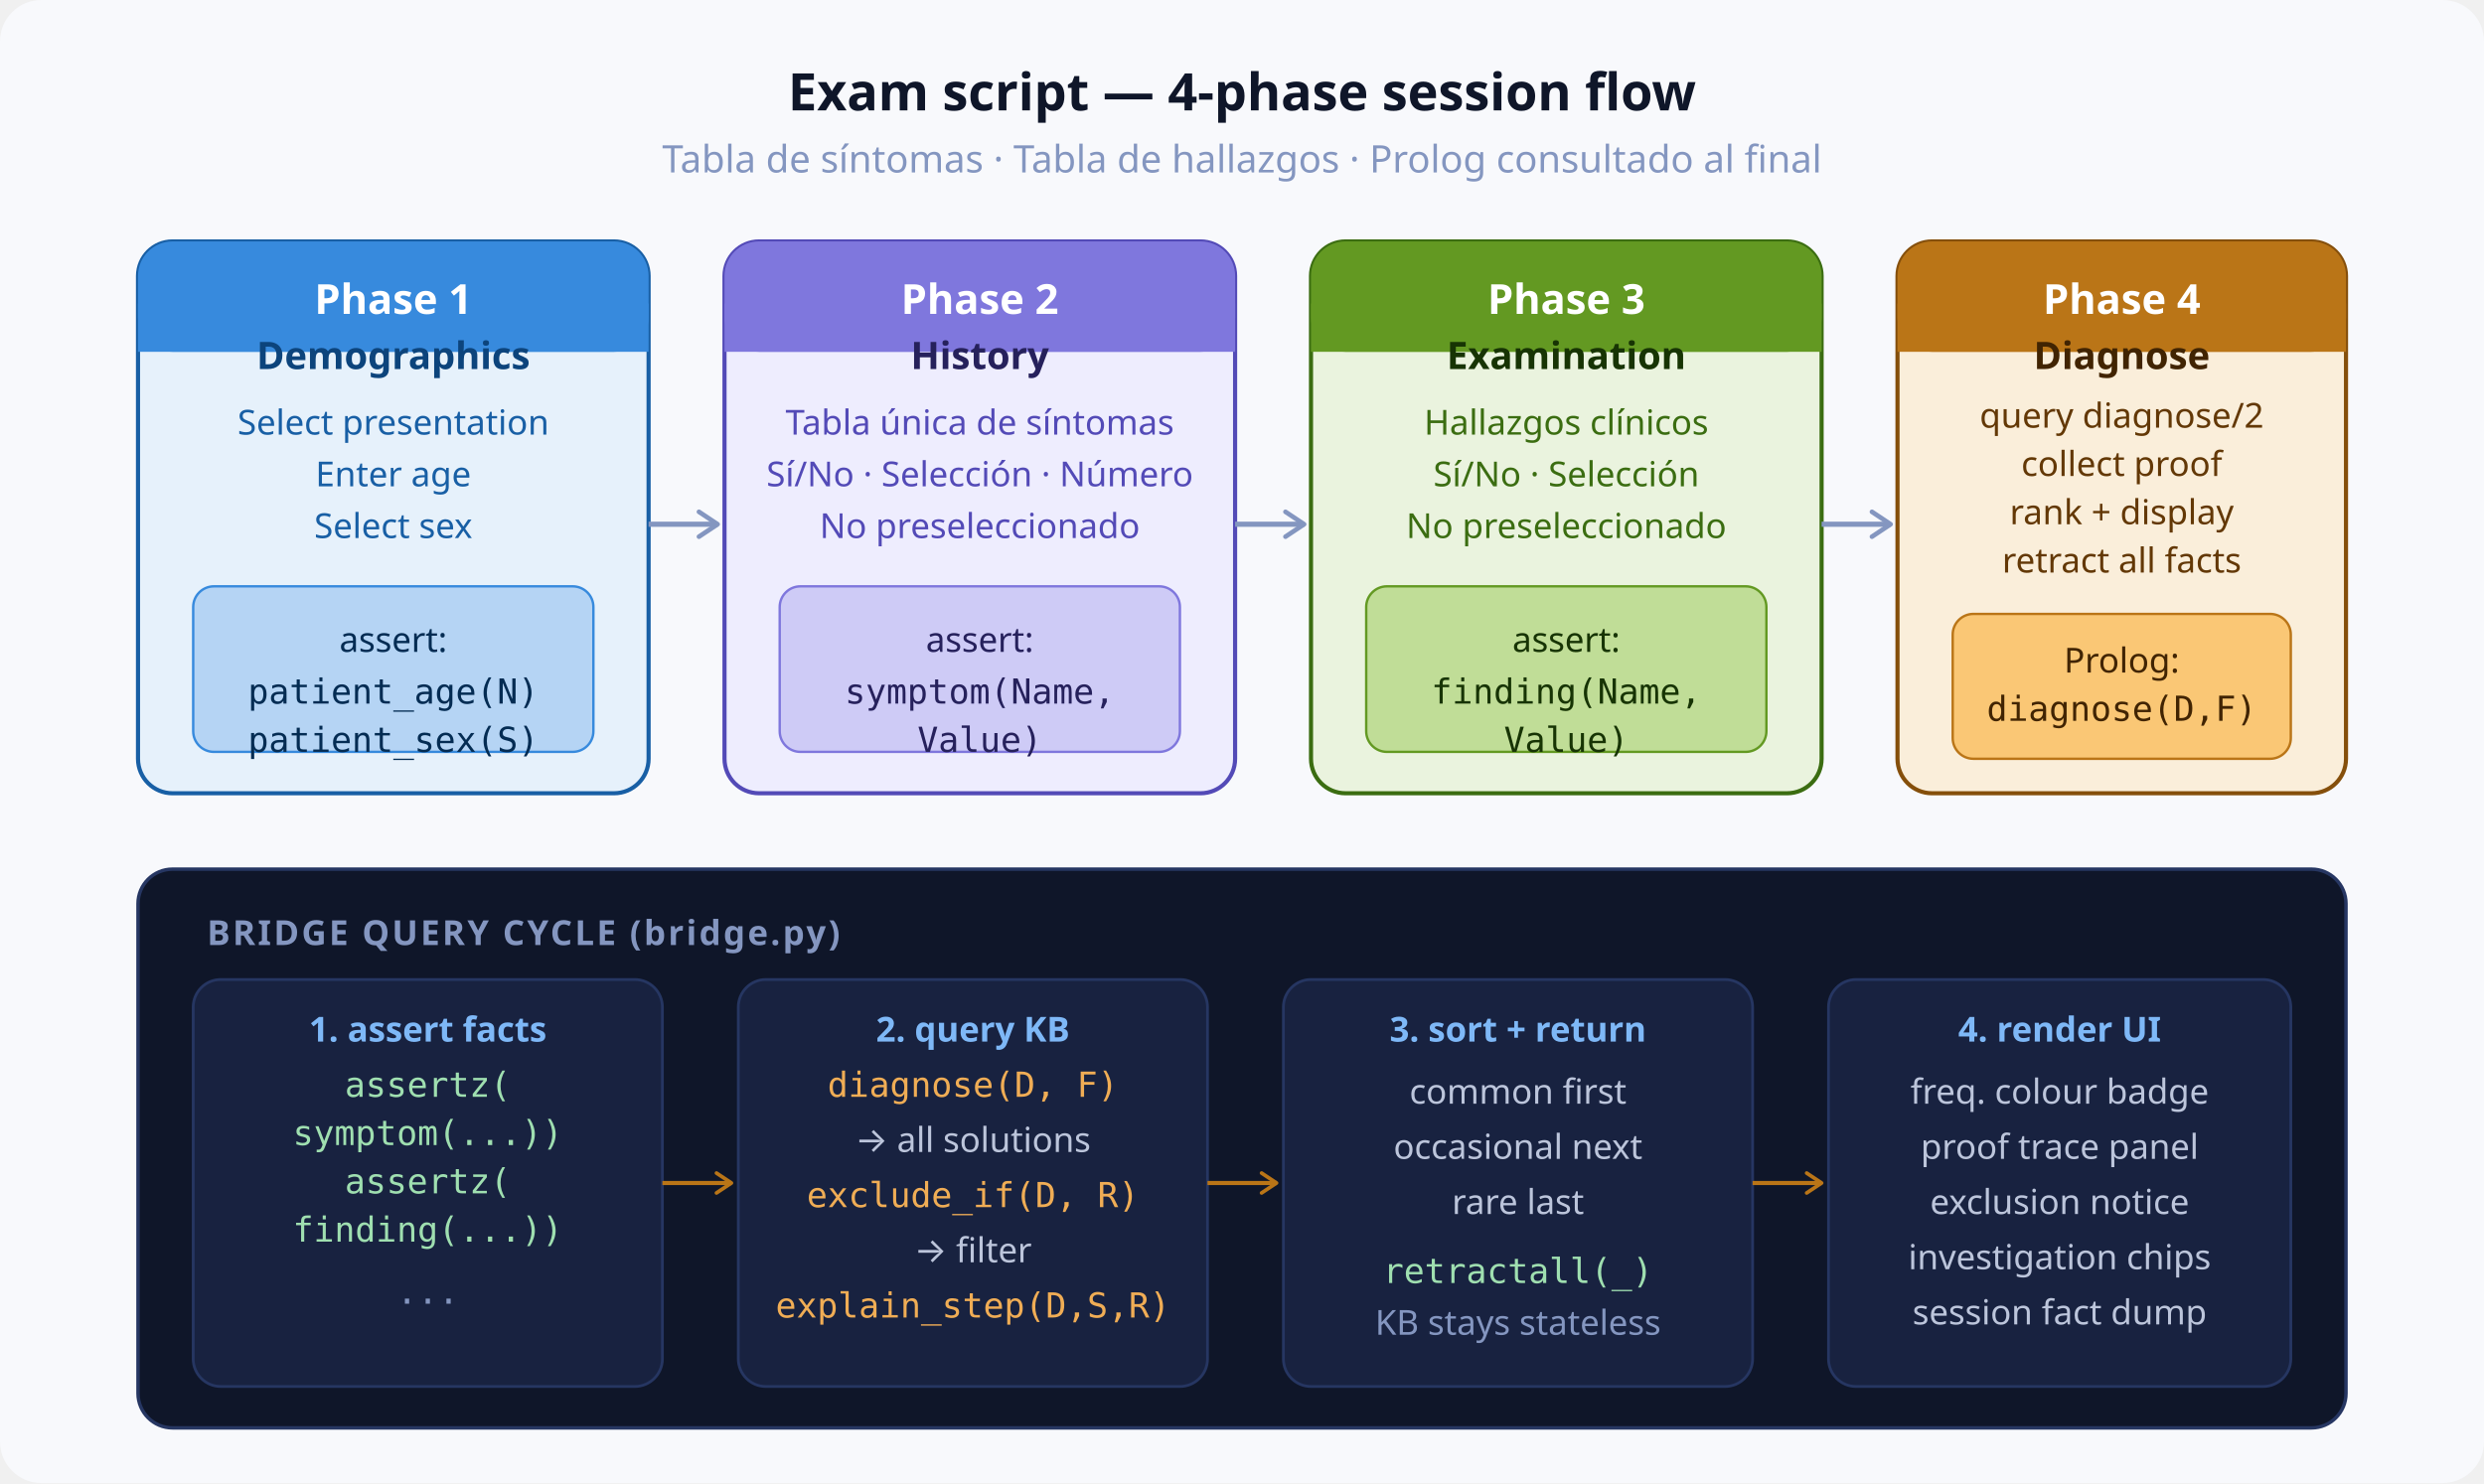
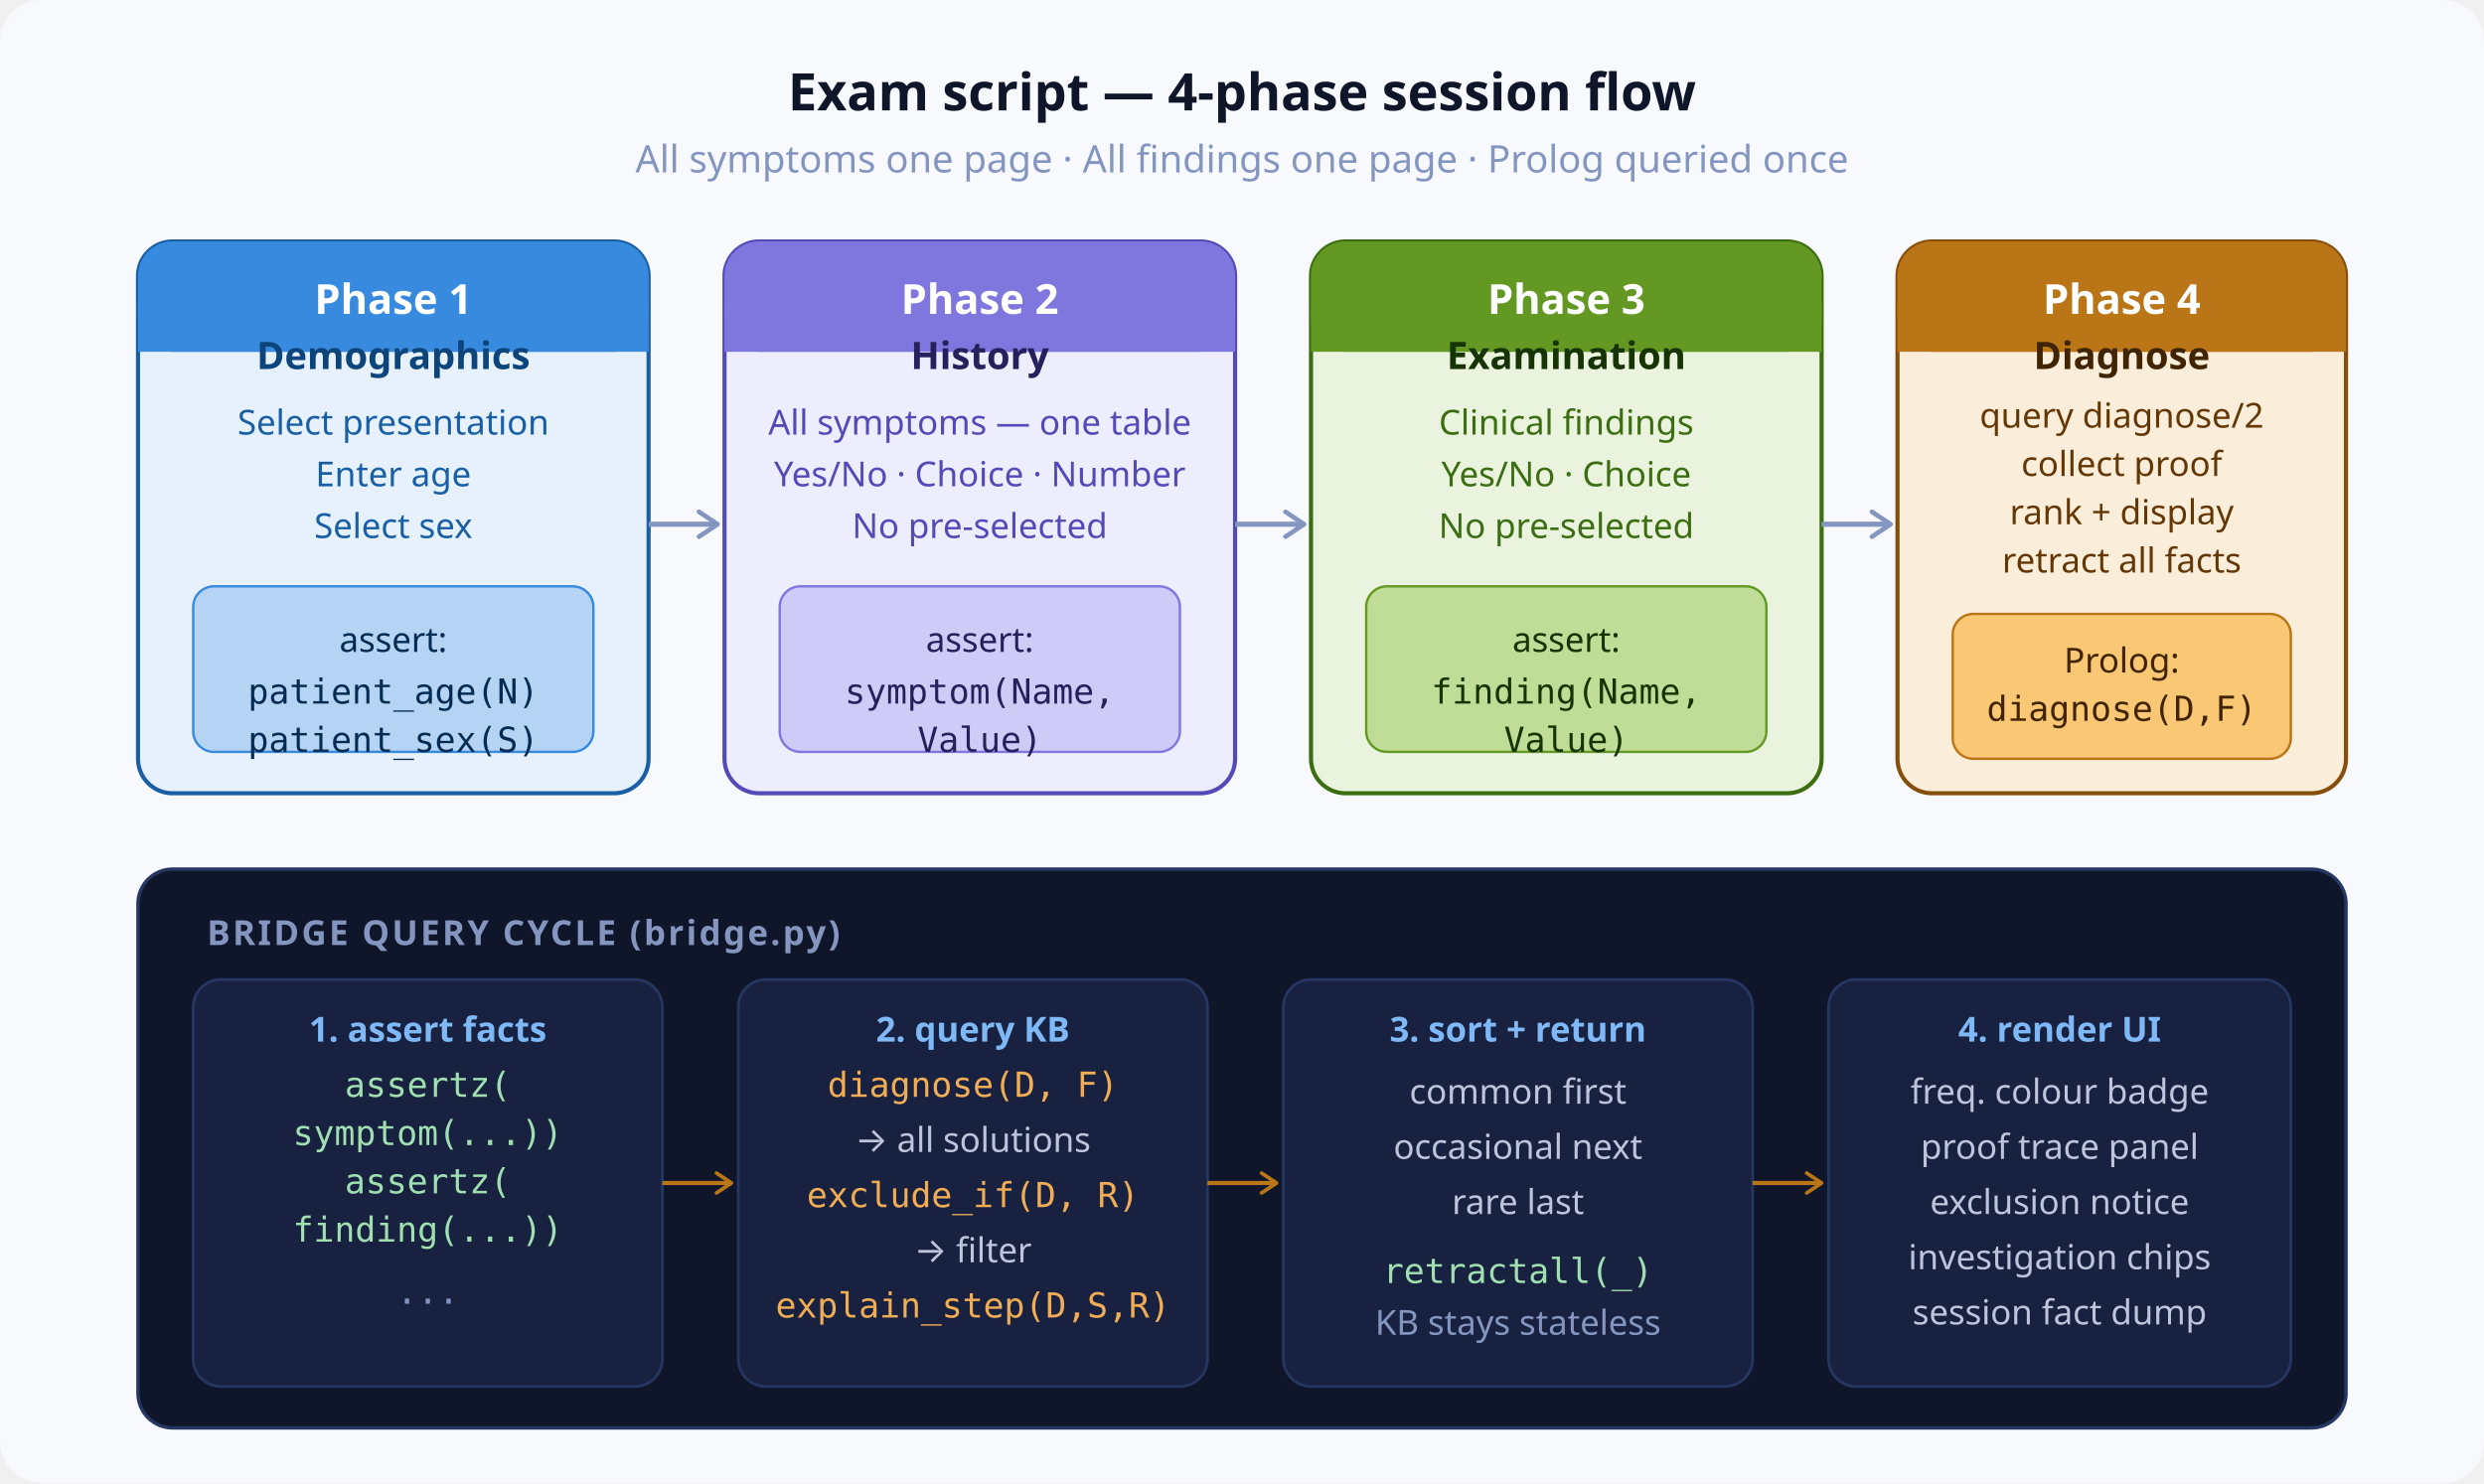
<svg xmlns="http://www.w3.org/2000/svg" width="720" height="430" viewBox="0 0 720 430" font-family="'Segoe UI', system-ui, -apple-system, sans-serif">
  <rect width="720" height="430" fill="#f8f9fc" rx="12" />
  <text x="360" y="32" text-anchor="middle" font-size="15" font-weight="600" fill="#0f1629">Exam script — 4-phase session flow</text>
-   <text x="360" y="50" text-anchor="middle" font-size="11" fill="#8496c0">Tabla de síntomas · Tabla de hallazgos · Prolog consultado al final</text>
+   <text x="360" y="50" text-anchor="middle" font-size="11" fill="#8496c0">All symptoms one page · All findings one page · Prolog queried once</text>
  <defs>
    <marker id="arrFlow" viewBox="0 0 10 10" refX="8" refY="5" markerWidth="6" markerHeight="6" orient="auto-start-reverse">
      <path d="M2 1L8 5L2 9" fill="none" stroke="#8496c0" stroke-width="1.5" stroke-linecap="round" stroke-linejoin="round" />
    </marker>
    <marker id="arrProlog" viewBox="0 0 10 10" refX="8" refY="5" markerWidth="6" markerHeight="6" orient="auto-start-reverse">
      <path d="M2 1L8 5L2 9" fill="none" stroke="#BA7517" stroke-width="1.5" stroke-linecap="round" stroke-linejoin="round" />
    </marker>
  </defs>
  <rect x="40" y="70" width="148" height="160" rx="10" fill="#E6F1FB" stroke="#185FA5" stroke-width="1.2" />
  <rect x="40" y="70" width="148" height="32" rx="10" fill="#378ADD" />
  <rect x="40" y="88" width="148" height="14" fill="#378ADD" />
  <text x="114" y="91" text-anchor="middle" font-size="12" font-weight="700" fill="#fff">Phase 1</text>
  <text x="114" y="107" text-anchor="middle" font-size="11" font-weight="600" fill="#0C447C">Demographics</text>
  <text x="114" y="126" text-anchor="middle" font-size="10" fill="#185FA5">Select presentation</text>
  <text x="114" y="141" text-anchor="middle" font-size="10" fill="#185FA5">Enter age</text>
  <text x="114" y="156" text-anchor="middle" font-size="10" fill="#185FA5">Select sex</text>
  <rect x="56" y="170" width="116" height="48" rx="6" fill="#B5D4F4" stroke="#378ADD" stroke-width="0.7" />
  <text x="114" y="189" text-anchor="middle" font-size="10" fill="#042C53" font-weight="500">assert:</text>
  <text x="114" y="204" text-anchor="middle" font-size="10" fill="#042C53" font-family="monospace">patient_age(N)</text>
  <text x="114" y="218" text-anchor="middle" font-size="10" fill="#042C53" font-family="monospace">patient_sex(S)</text>
  <line x1="188" y1="152" x2="208" y2="152" stroke="#8496c0" stroke-width="1.5" marker-end="url(#arrFlow)" />
  <rect x="210" y="70" width="148" height="160" rx="10" fill="#EEEDFE" stroke="#534AB7" stroke-width="1.2" />
  <rect x="210" y="70" width="148" height="32" rx="10" fill="#7F77DD" />
  <rect x="210" y="88" width="148" height="14" fill="#7F77DD" />
  <text x="284" y="91" text-anchor="middle" font-size="12" font-weight="700" fill="#fff">Phase 2</text>
  <text x="284" y="107" text-anchor="middle" font-size="11" font-weight="600" fill="#26215C">History</text>
-   <text x="284" y="126" text-anchor="middle" font-size="10" fill="#534AB7">Tabla única de síntomas</text>
-   <text x="284" y="141" text-anchor="middle" font-size="10" fill="#534AB7">Sí/No · Selección · Número</text>
-   <text x="284" y="156" text-anchor="middle" font-size="10" fill="#534AB7">No preseleccionado</text>
+   <text x="284" y="126" text-anchor="middle" font-size="10" fill="#534AB7">All symptoms — one table</text>
+   <text x="284" y="141" text-anchor="middle" font-size="10" fill="#534AB7">Yes/No · Choice · Number</text>
+   <text x="284" y="156" text-anchor="middle" font-size="10" fill="#534AB7">No pre-selected</text>
  <rect x="226" y="170" width="116" height="48" rx="6" fill="#CECBF6" stroke="#7F77DD" stroke-width="0.7" />
  <text x="284" y="189" text-anchor="middle" font-size="10" fill="#26215C" font-weight="500">assert:</text>
  <text x="284" y="204" text-anchor="middle" font-size="10" fill="#26215C" font-family="monospace">symptom(Name,</text>
  <text x="284" y="218" text-anchor="middle" font-size="10" fill="#26215C" font-family="monospace">  Value)</text>
  <line x1="358" y1="152" x2="378" y2="152" stroke="#8496c0" stroke-width="1.5" marker-end="url(#arrFlow)" />
  <rect x="380" y="70" width="148" height="160" rx="10" fill="#EAF3DE" stroke="#3B6D11" stroke-width="1.2" />
  <rect x="380" y="70" width="148" height="32" rx="10" fill="#639922" />
  <rect x="380" y="88" width="148" height="14" fill="#639922" />
  <text x="454" y="91" text-anchor="middle" font-size="12" font-weight="700" fill="#fff">Phase 3</text>
  <text x="454" y="107" text-anchor="middle" font-size="11" font-weight="600" fill="#173404">Examination</text>
-   <text x="454" y="126" text-anchor="middle" font-size="10" fill="#3B6D11">Hallazgos clínicos</text>
-   <text x="454" y="141" text-anchor="middle" font-size="10" fill="#3B6D11">Sí/No · Selección</text>
-   <text x="454" y="156" text-anchor="middle" font-size="10" fill="#3B6D11">No preseleccionado</text>
+   <text x="454" y="126" text-anchor="middle" font-size="10" fill="#3B6D11">Clinical findings</text>
+   <text x="454" y="141" text-anchor="middle" font-size="10" fill="#3B6D11">Yes/No · Choice</text>
+   <text x="454" y="156" text-anchor="middle" font-size="10" fill="#3B6D11">No pre-selected</text>
  <rect x="396" y="170" width="116" height="48" rx="6" fill="#C0DD97" stroke="#639922" stroke-width="0.7" />
  <text x="454" y="189" text-anchor="middle" font-size="10" fill="#173404" font-weight="500">assert:</text>
  <text x="454" y="204" text-anchor="middle" font-size="10" fill="#173404" font-family="monospace">finding(Name,</text>
  <text x="454" y="218" text-anchor="middle" font-size="10" fill="#173404" font-family="monospace">  Value)</text>
  <line x1="528" y1="152" x2="548" y2="152" stroke="#8496c0" stroke-width="1.5" marker-end="url(#arrFlow)" />
  <rect x="550" y="70" width="130" height="160" rx="10" fill="#FAEEDA" stroke="#854F0B" stroke-width="1.2" />
  <rect x="550" y="70" width="130" height="32" rx="10" fill="#BA7517" />
  <rect x="550" y="88" width="130" height="14" fill="#BA7517" />
  <text x="615" y="91" text-anchor="middle" font-size="12" font-weight="700" fill="#fff">Phase 4</text>
  <text x="615" y="107" text-anchor="middle" font-size="11" font-weight="600" fill="#412402">Diagnose</text>
  <text x="615" y="124" text-anchor="middle" font-size="10" fill="#633806">query diagnose/2</text>
  <text x="615" y="138" text-anchor="middle" font-size="10" fill="#633806">collect proof</text>
  <text x="615" y="152" text-anchor="middle" font-size="10" fill="#633806">rank + display</text>
  <text x="615" y="166" text-anchor="middle" font-size="10" fill="#633806">retract all facts</text>
  <rect x="566" y="178" width="98" height="42" rx="6" fill="#FAC775" stroke="#BA7517" stroke-width="0.7" />
  <text x="615" y="195" text-anchor="middle" font-size="10" fill="#412402" font-weight="500">Prolog:</text>
  <text x="615" y="209" text-anchor="middle" font-size="10" fill="#412402" font-family="monospace">diagnose(D,F)</text>
  <rect x="40" y="252" width="640" height="162" rx="10" fill="#0f1629" stroke="#263662" stroke-width="1" />
  <text x="60" y="274" font-size="10" font-weight="600" fill="#8496c0" letter-spacing="0.07em">BRIDGE QUERY CYCLE  (bridge.py)</text>
  <rect x="56" y="284" width="136" height="118" rx="8" fill="#182240" stroke="#263662" stroke-width="0.8" />
  <text x="124" y="302" text-anchor="middle" font-size="10" font-weight="600" fill="#7eb8f7">1. assert facts</text>
  <text x="124" y="318" text-anchor="middle" font-size="10" fill="#9fdfb0" font-family="monospace">assertz(</text>
  <text x="124" y="332" text-anchor="middle" font-size="10" fill="#9fdfb0" font-family="monospace">  symptom(...))</text>
  <text x="124" y="346" text-anchor="middle" font-size="10" fill="#9fdfb0" font-family="monospace">assertz(</text>
  <text x="124" y="360" text-anchor="middle" font-size="10" fill="#9fdfb0" font-family="monospace">  finding(...))</text>
  <text x="124" y="378" text-anchor="middle" font-size="10" fill="#8496c0" font-family="monospace">...</text>
  <line x1="192" y1="343" x2="212" y2="343" stroke="#BA7517" stroke-width="1.2" marker-end="url(#arrProlog)" />
  <rect x="214" y="284" width="136" height="118" rx="8" fill="#182240" stroke="#263662" stroke-width="0.8" />
  <text x="282" y="302" text-anchor="middle" font-size="10" font-weight="600" fill="#7eb8f7">2. query KB</text>
  <text x="282" y="318" text-anchor="middle" font-size="10" fill="#f0ad55" font-family="monospace">diagnose(D, F)</text>
  <text x="282" y="334" text-anchor="middle" font-size="10" fill="#bcc5db">→ all solutions</text>
  <text x="282" y="350" text-anchor="middle" font-size="10" fill="#f0ad55" font-family="monospace">exclude_if(D, R)</text>
  <text x="282" y="366" text-anchor="middle" font-size="10" fill="#bcc5db">→ filter</text>
  <text x="282" y="382" text-anchor="middle" font-size="10" fill="#f0ad55" font-family="monospace">explain_step(D,S,R)</text>
  <line x1="350" y1="343" x2="370" y2="343" stroke="#BA7517" stroke-width="1.2" marker-end="url(#arrProlog)" />
  <rect x="372" y="284" width="136" height="118" rx="8" fill="#182240" stroke="#263662" stroke-width="0.8" />
  <text x="440" y="302" text-anchor="middle" font-size="10" font-weight="600" fill="#7eb8f7">3. sort + return</text>
  <text x="440" y="320" text-anchor="middle" font-size="10" fill="#bcc5db">common first</text>
  <text x="440" y="336" text-anchor="middle" font-size="10" fill="#bcc5db">occasional next</text>
  <text x="440" y="352" text-anchor="middle" font-size="10" fill="#bcc5db">rare last</text>
  <text x="440" y="372" text-anchor="middle" font-size="10" fill="#9fdfb0" font-family="monospace">retractall(_)</text>
  <text x="440" y="387" text-anchor="middle" font-size="10" fill="#8496c0">KB stays stateless</text>
  <line x1="508" y1="343" x2="528" y2="343" stroke="#BA7517" stroke-width="1.2" marker-end="url(#arrProlog)" />
  <rect x="530" y="284" width="134" height="118" rx="8" fill="#182240" stroke="#263662" stroke-width="0.8" />
  <text x="597" y="302" text-anchor="middle" font-size="10" font-weight="600" fill="#7eb8f7">4. render UI</text>
  <text x="597" y="320" text-anchor="middle" font-size="10" fill="#bcc5db">freq. colour badge</text>
  <text x="597" y="336" text-anchor="middle" font-size="10" fill="#bcc5db">proof trace panel</text>
  <text x="597" y="352" text-anchor="middle" font-size="10" fill="#bcc5db">exclusion notice</text>
  <text x="597" y="368" text-anchor="middle" font-size="10" fill="#bcc5db">investigation chips</text>
  <text x="597" y="384" text-anchor="middle" font-size="10" fill="#bcc5db">session fact dump</text>
</svg>
